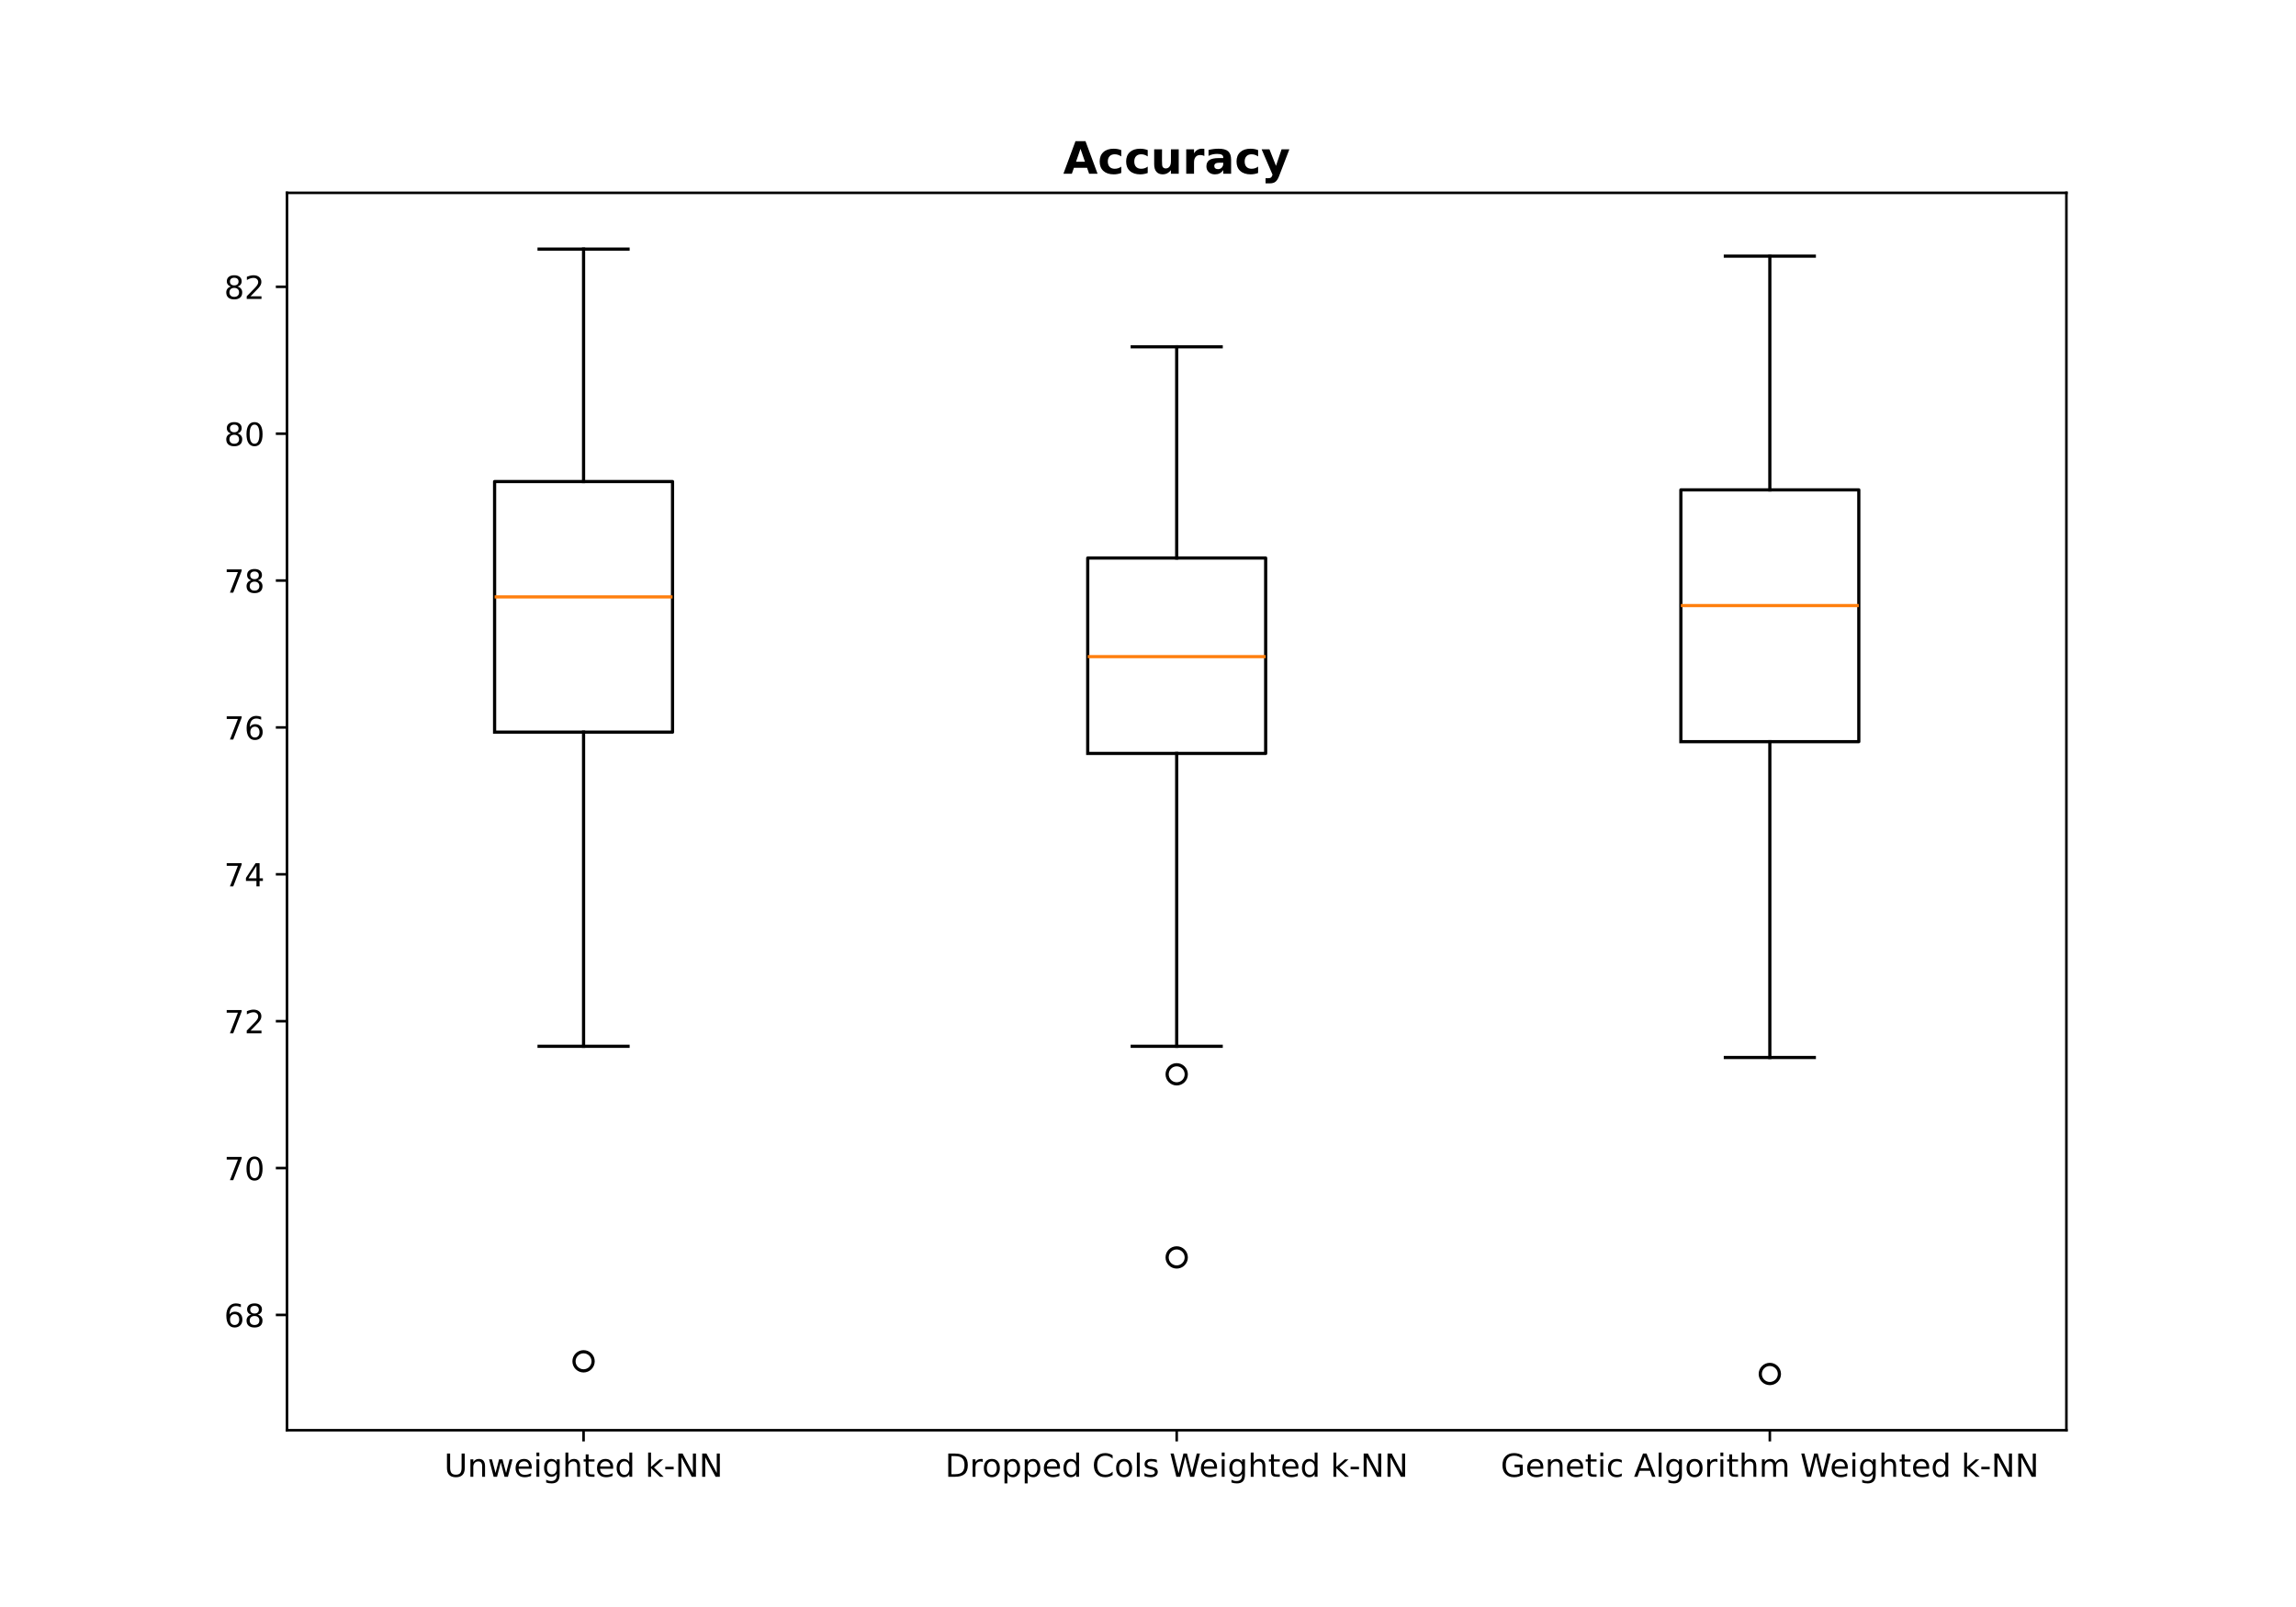
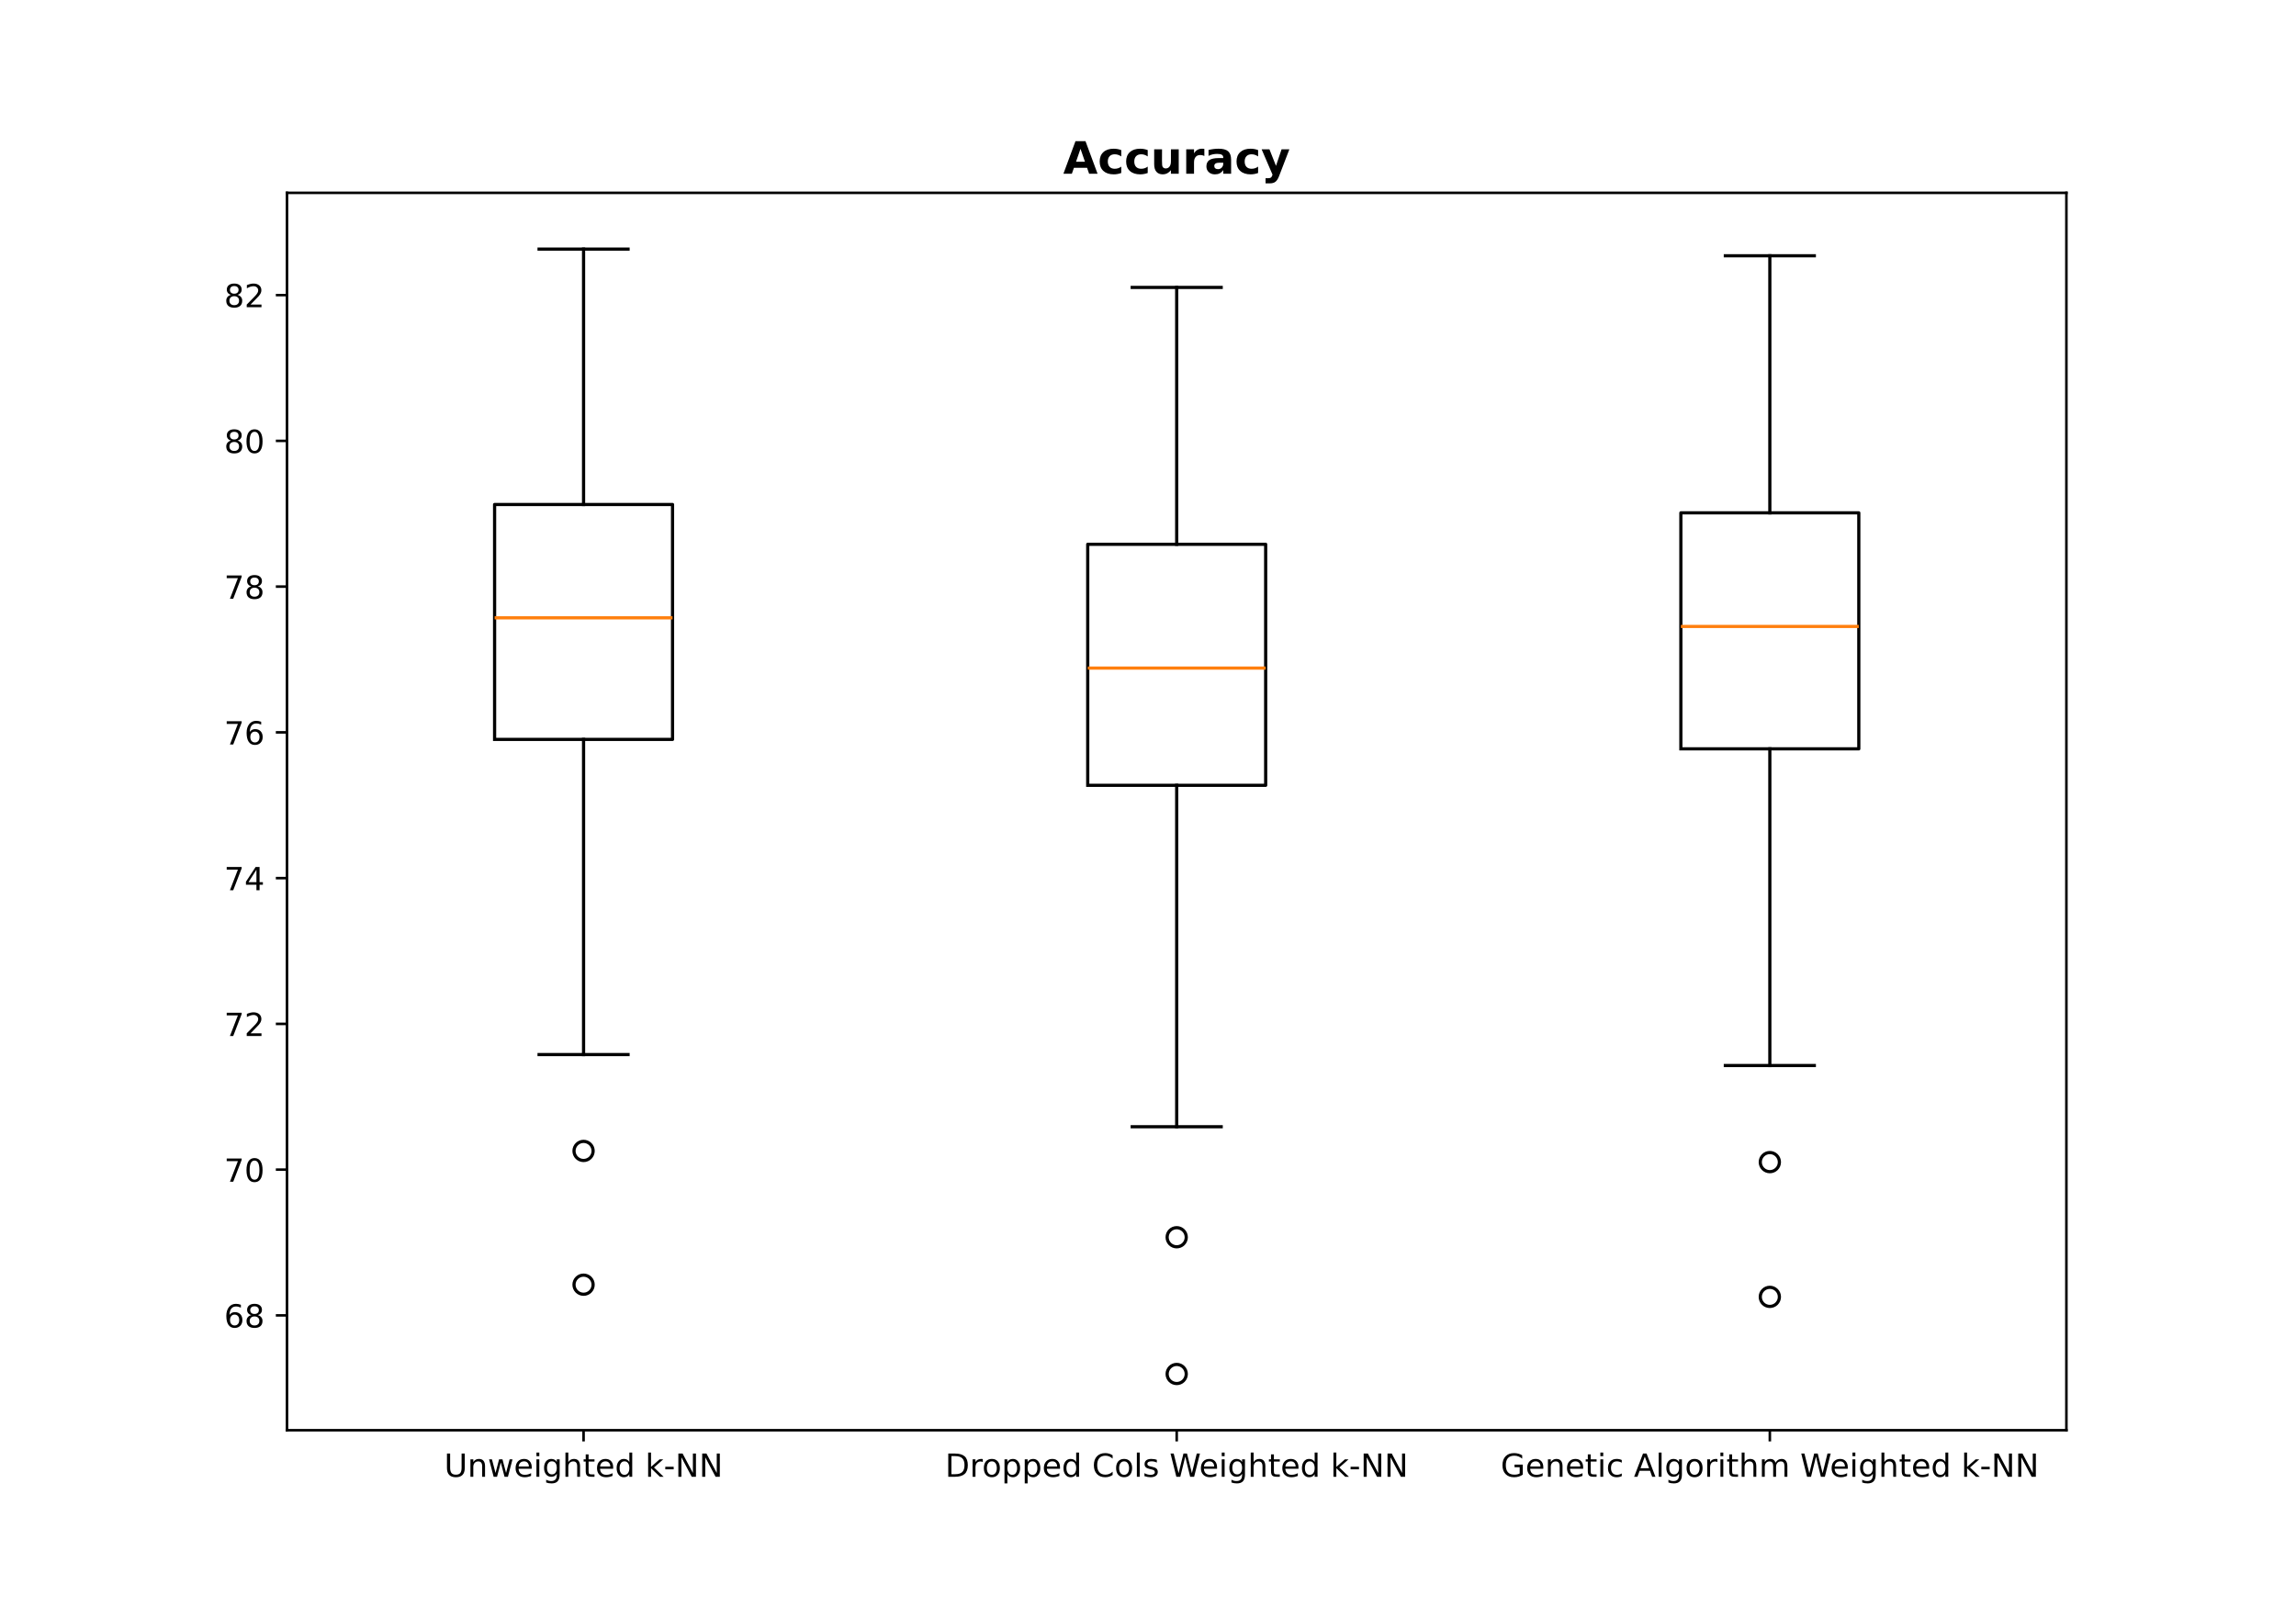
<svg xmlns="http://www.w3.org/2000/svg" xmlns:xlink="http://www.w3.org/1999/xlink" width="720pt" height="504pt" viewBox="0 0 720 504" version="1.1">
  <defs>
    <style type="text/css">*{stroke-linejoin: round; stroke-linecap: butt}</style>
  </defs>
  <g id="figure_1">
    <g id="patch_1">
      <path d="M 0 504  L 720 504  L 720 0  L 0 0  z " style="fill: #ffffff" />
    </g>
    <g id="axes_1">
      <g id="patch_2">
        <path d="M 90 448.56  L 648 448.56  L 648 60.48  L 90 60.48  z " style="fill: #ffffff" />
      </g>
      <g id="matplotlib.axis_1">
        <g id="xtick_1">
          <g id="line2d_1">
            <defs>
-               <path id="m45e8a518ee" d="M 0 0  L 0 3.5  " style="stroke: #000000; stroke-width: 0.8" />
+               <path id="md483ebd23e" d="M 0 0  L 0 3.5  " style="stroke: #000000; stroke-width: 0.8" />
            </defs>
            <g>
-               <use xlink:href="#m45e8a518ee" x="183" y="448.56" style="stroke: #000000; stroke-width: 0.8" />
+               <use xlink:href="#md483ebd23e" x="183" y="448.56" style="stroke: #000000; stroke-width: 0.8" />
            </g>
          </g>
          <g id="text_1">
            <g transform="translate(139.2937 463.1584) scale(0.1 -0.1)">
              <defs>
                <path id="DejaVuSans-55" d="M 556 4666  L 1191 4666  L 1191 1831  Q 1191 1081 1462 751  Q 1734 422 2344 422  Q 2950 422 3222 751  Q 3494 1081 3494 1831  L 3494 4666  L 4128 4666  L 4128 1753  Q 4128 841 3676 375  Q 3225 -91 2344 -91  Q 1459 -91 1007 375  Q 556 841 556 1753  L 556 4666  z " transform="scale(0.015625)" />
                <path id="DejaVuSans-6e" d="M 3513 2113  L 3513 0  L 2938 0  L 2938 2094  Q 2938 2591 2744 2837  Q 2550 3084 2163 3084  Q 1697 3084 1428 2787  Q 1159 2491 1159 1978  L 1159 0  L 581 0  L 581 3500  L 1159 3500  L 1159 2956  Q 1366 3272 1645 3428  Q 1925 3584 2291 3584  Q 2894 3584 3203 3211  Q 3513 2838 3513 2113  z " transform="scale(0.015625)" />
                <path id="DejaVuSans-77" d="M 269 3500  L 844 3500  L 1563 769  L 2278 3500  L 2956 3500  L 3675 769  L 4391 3500  L 4966 3500  L 4050 0  L 3372 0  L 2619 2869  L 1863 0  L 1184 0  L 269 3500  z " transform="scale(0.015625)" />
                <path id="DejaVuSans-65" d="M 3597 1894  L 3597 1613  L 953 1613  Q 991 1019 1311 708  Q 1631 397 2203 397  Q 2534 397 2845 478  Q 3156 559 3463 722  L 3463 178  Q 3153 47 2828 -22  Q 2503 -91 2169 -91  Q 1331 -91 842 396  Q 353 884 353 1716  Q 353 2575 817 3079  Q 1281 3584 2069 3584  Q 2775 3584 3186 3129  Q 3597 2675 3597 1894  z M 3022 2063  Q 3016 2534 2758 2815  Q 2500 3097 2075 3097  Q 1594 3097 1305 2825  Q 1016 2553 972 2059  L 3022 2063  z " transform="scale(0.015625)" />
                <path id="DejaVuSans-69" d="M 603 3500  L 1178 3500  L 1178 0  L 603 0  L 603 3500  z M 603 4863  L 1178 4863  L 1178 4134  L 603 4134  L 603 4863  z " transform="scale(0.015625)" />
                <path id="DejaVuSans-67" d="M 2906 1791  Q 2906 2416 2648 2759  Q 2391 3103 1925 3103  Q 1463 3103 1205 2759  Q 947 2416 947 1791  Q 947 1169 1205 825  Q 1463 481 1925 481  Q 2391 481 2648 825  Q 2906 1169 2906 1791  z M 3481 434  Q 3481 -459 3084 -895  Q 2688 -1331 1869 -1331  Q 1566 -1331 1297 -1286  Q 1028 -1241 775 -1147  L 775 -588  Q 1028 -725 1275 -790  Q 1522 -856 1778 -856  Q 2344 -856 2625 -561  Q 2906 -266 2906 331  L 2906 616  Q 2728 306 2450 153  Q 2172 0 1784 0  Q 1141 0 747 490  Q 353 981 353 1791  Q 353 2603 747 3093  Q 1141 3584 1784 3584  Q 2172 3584 2450 3431  Q 2728 3278 2906 2969  L 2906 3500  L 3481 3500  L 3481 434  z " transform="scale(0.015625)" />
                <path id="DejaVuSans-68" d="M 3513 2113  L 3513 0  L 2938 0  L 2938 2094  Q 2938 2591 2744 2837  Q 2550 3084 2163 3084  Q 1697 3084 1428 2787  Q 1159 2491 1159 1978  L 1159 0  L 581 0  L 581 4863  L 1159 4863  L 1159 2956  Q 1366 3272 1645 3428  Q 1925 3584 2291 3584  Q 2894 3584 3203 3211  Q 3513 2838 3513 2113  z " transform="scale(0.015625)" />
                <path id="DejaVuSans-74" d="M 1172 4494  L 1172 3500  L 2356 3500  L 2356 3053  L 1172 3053  L 1172 1153  Q 1172 725 1289 603  Q 1406 481 1766 481  L 2356 481  L 2356 0  L 1766 0  Q 1100 0 847 248  Q 594 497 594 1153  L 594 3053  L 172 3053  L 172 3500  L 594 3500  L 594 4494  L 1172 4494  z " transform="scale(0.015625)" />
                <path id="DejaVuSans-64" d="M 2906 2969  L 2906 4863  L 3481 4863  L 3481 0  L 2906 0  L 2906 525  Q 2725 213 2448 61  Q 2172 -91 1784 -91  Q 1150 -91 751 415  Q 353 922 353 1747  Q 353 2572 751 3078  Q 1150 3584 1784 3584  Q 2172 3584 2448 3432  Q 2725 3281 2906 2969  z M 947 1747  Q 947 1113 1208 752  Q 1469 391 1925 391  Q 2381 391 2643 752  Q 2906 1113 2906 1747  Q 2906 2381 2643 2742  Q 2381 3103 1925 3103  Q 1469 3103 1208 2742  Q 947 2381 947 1747  z " transform="scale(0.015625)" />
                <path id="DejaVuSans-20" transform="scale(0.015625)" />
                <path id="DejaVuSans-6b" d="M 581 4863  L 1159 4863  L 1159 1991  L 2875 3500  L 3609 3500  L 1753 1863  L 3688 0  L 2938 0  L 1159 1709  L 1159 0  L 581 0  L 581 4863  z " transform="scale(0.015625)" />
                <path id="DejaVuSans-2d" d="M 313 2009  L 1997 2009  L 1997 1497  L 313 1497  L 313 2009  z " transform="scale(0.015625)" />
                <path id="DejaVuSans-4e" d="M 628 4666  L 1478 4666  L 3547 763  L 3547 4666  L 4159 4666  L 4159 0  L 3309 0  L 1241 3903  L 1241 0  L 628 0  L 628 4666  z " transform="scale(0.015625)" />
              </defs>
              <use xlink:href="#DejaVuSans-55" />
              <use xlink:href="#DejaVuSans-6e" x="73.193" />
              <use xlink:href="#DejaVuSans-77" x="136.572" />
              <use xlink:href="#DejaVuSans-65" x="218.359" />
              <use xlink:href="#DejaVuSans-69" x="279.883" />
              <use xlink:href="#DejaVuSans-67" x="307.666" />
              <use xlink:href="#DejaVuSans-68" x="371.143" />
              <use xlink:href="#DejaVuSans-74" x="434.521" />
              <use xlink:href="#DejaVuSans-65" x="473.73" />
              <use xlink:href="#DejaVuSans-64" x="535.254" />
              <use xlink:href="#DejaVuSans-20" x="598.73" />
              <use xlink:href="#DejaVuSans-6b" x="630.518" />
              <use xlink:href="#DejaVuSans-2d" x="688.428" />
              <use xlink:href="#DejaVuSans-4e" x="724.512" />
              <use xlink:href="#DejaVuSans-4e" x="799.316" />
            </g>
          </g>
        </g>
        <g id="xtick_2">
          <g id="line2d_2">
            <g>
-               <use xlink:href="#m45e8a518ee" x="369" y="448.56" style="stroke: #000000; stroke-width: 0.8" />
+               <use xlink:href="#md483ebd23e" x="369" y="448.56" style="stroke: #000000; stroke-width: 0.8" />
            </g>
          </g>
          <g id="text_2">
            <g transform="translate(296.3867 463.1584) scale(0.1 -0.1)">
              <defs>
                <path id="DejaVuSans-44" d="M 1259 4147  L 1259 519  L 2022 519  Q 2988 519 3436 956  Q 3884 1394 3884 2338  Q 3884 3275 3436 3711  Q 2988 4147 2022 4147  L 1259 4147  z M 628 4666  L 1925 4666  Q 3281 4666 3915 4102  Q 4550 3538 4550 2338  Q 4550 1131 3912 565  Q 3275 0 1925 0  L 628 0  L 628 4666  z " transform="scale(0.015625)" />
                <path id="DejaVuSans-72" d="M 2631 2963  Q 2534 3019 2420 3045  Q 2306 3072 2169 3072  Q 1681 3072 1420 2755  Q 1159 2438 1159 1844  L 1159 0  L 581 0  L 581 3500  L 1159 3500  L 1159 2956  Q 1341 3275 1631 3429  Q 1922 3584 2338 3584  Q 2397 3584 2469 3576  Q 2541 3569 2628 3553  L 2631 2963  z " transform="scale(0.015625)" />
                <path id="DejaVuSans-6f" d="M 1959 3097  Q 1497 3097 1228 2736  Q 959 2375 959 1747  Q 959 1119 1226 758  Q 1494 397 1959 397  Q 2419 397 2687 759  Q 2956 1122 2956 1747  Q 2956 2369 2687 2733  Q 2419 3097 1959 3097  z M 1959 3584  Q 2709 3584 3137 3096  Q 3566 2609 3566 1747  Q 3566 888 3137 398  Q 2709 -91 1959 -91  Q 1206 -91 779 398  Q 353 888 353 1747  Q 353 2609 779 3096  Q 1206 3584 1959 3584  z " transform="scale(0.015625)" />
                <path id="DejaVuSans-70" d="M 1159 525  L 1159 -1331  L 581 -1331  L 581 3500  L 1159 3500  L 1159 2969  Q 1341 3281 1617 3432  Q 1894 3584 2278 3584  Q 2916 3584 3314 3078  Q 3713 2572 3713 1747  Q 3713 922 3314 415  Q 2916 -91 2278 -91  Q 1894 -91 1617 61  Q 1341 213 1159 525  z M 3116 1747  Q 3116 2381 2855 2742  Q 2594 3103 2138 3103  Q 1681 3103 1420 2742  Q 1159 2381 1159 1747  Q 1159 1113 1420 752  Q 1681 391 2138 391  Q 2594 391 2855 752  Q 3116 1113 3116 1747  z " transform="scale(0.015625)" />
                <path id="DejaVuSans-43" d="M 4122 4306  L 4122 3641  Q 3803 3938 3442 4084  Q 3081 4231 2675 4231  Q 1875 4231 1450 3742  Q 1025 3253 1025 2328  Q 1025 1406 1450 917  Q 1875 428 2675 428  Q 3081 428 3442 575  Q 3803 722 4122 1019  L 4122 359  Q 3791 134 3420 21  Q 3050 -91 2638 -91  Q 1578 -91 968 557  Q 359 1206 359 2328  Q 359 3453 968 4101  Q 1578 4750 2638 4750  Q 3056 4750 3426 4639  Q 3797 4528 4122 4306  z " transform="scale(0.015625)" />
                <path id="DejaVuSans-6c" d="M 603 4863  L 1178 4863  L 1178 0  L 603 0  L 603 4863  z " transform="scale(0.015625)" />
                <path id="DejaVuSans-73" d="M 2834 3397  L 2834 2853  Q 2591 2978 2328 3040  Q 2066 3103 1784 3103  Q 1356 3103 1142 2972  Q 928 2841 928 2578  Q 928 2378 1081 2264  Q 1234 2150 1697 2047  L 1894 2003  Q 2506 1872 2764 1633  Q 3022 1394 3022 966  Q 3022 478 2636 193  Q 2250 -91 1575 -91  Q 1294 -91 989 -36  Q 684 19 347 128  L 347 722  Q 666 556 975 473  Q 1284 391 1588 391  Q 1994 391 2212 530  Q 2431 669 2431 922  Q 2431 1156 2273 1281  Q 2116 1406 1581 1522  L 1381 1569  Q 847 1681 609 1914  Q 372 2147 372 2553  Q 372 3047 722 3315  Q 1072 3584 1716 3584  Q 2034 3584 2315 3537  Q 2597 3491 2834 3397  z " transform="scale(0.015625)" />
                <path id="DejaVuSans-57" d="M 213 4666  L 850 4666  L 1831 722  L 2809 4666  L 3519 4666  L 4500 722  L 5478 4666  L 6119 4666  L 4947 0  L 4153 0  L 3169 4050  L 2175 0  L 1381 0  L 213 4666  z " transform="scale(0.015625)" />
              </defs>
              <use xlink:href="#DejaVuSans-44" />
              <use xlink:href="#DejaVuSans-72" x="77.002" />
              <use xlink:href="#DejaVuSans-6f" x="115.865" />
              <use xlink:href="#DejaVuSans-70" x="177.047" />
              <use xlink:href="#DejaVuSans-70" x="240.523" />
              <use xlink:href="#DejaVuSans-65" x="304" />
              <use xlink:href="#DejaVuSans-64" x="365.523" />
              <use xlink:href="#DejaVuSans-20" x="429" />
              <use xlink:href="#DejaVuSans-43" x="460.787" />
              <use xlink:href="#DejaVuSans-6f" x="530.611" />
              <use xlink:href="#DejaVuSans-6c" x="591.793" />
              <use xlink:href="#DejaVuSans-73" x="619.576" />
              <use xlink:href="#DejaVuSans-20" x="671.676" />
              <use xlink:href="#DejaVuSans-57" x="703.463" />
              <use xlink:href="#DejaVuSans-65" x="796.465" />
              <use xlink:href="#DejaVuSans-69" x="857.988" />
              <use xlink:href="#DejaVuSans-67" x="885.771" />
              <use xlink:href="#DejaVuSans-68" x="949.248" />
              <use xlink:href="#DejaVuSans-74" x="1012.627" />
              <use xlink:href="#DejaVuSans-65" x="1051.836" />
              <use xlink:href="#DejaVuSans-64" x="1113.359" />
              <use xlink:href="#DejaVuSans-20" x="1176.836" />
              <use xlink:href="#DejaVuSans-6b" x="1208.623" />
              <use xlink:href="#DejaVuSans-2d" x="1266.533" />
              <use xlink:href="#DejaVuSans-4e" x="1302.617" />
              <use xlink:href="#DejaVuSans-4e" x="1377.422" />
            </g>
          </g>
        </g>
        <g id="xtick_3">
          <g id="line2d_3">
            <g>
-               <use xlink:href="#m45e8a518ee" x="555" y="448.56" style="stroke: #000000; stroke-width: 0.8" />
+               <use xlink:href="#md483ebd23e" x="555" y="448.56" style="stroke: #000000; stroke-width: 0.8" />
            </g>
          </g>
          <g id="text_3">
            <g transform="translate(470.6016 463.1584) scale(0.1 -0.1)">
              <defs>
                <path id="DejaVuSans-47" d="M 3809 666  L 3809 1919  L 2778 1919  L 2778 2438  L 4434 2438  L 4434 434  Q 4069 175 3628 42  Q 3188 -91 2688 -91  Q 1594 -91 976 548  Q 359 1188 359 2328  Q 359 3472 976 4111  Q 1594 4750 2688 4750  Q 3144 4750 3555 4637  Q 3966 4525 4313 4306  L 4313 3634  Q 3963 3931 3569 4081  Q 3175 4231 2741 4231  Q 1884 4231 1454 3753  Q 1025 3275 1025 2328  Q 1025 1384 1454 906  Q 1884 428 2741 428  Q 3075 428 3337 486  Q 3600 544 3809 666  z " transform="scale(0.015625)" />
                <path id="DejaVuSans-63" d="M 3122 3366  L 3122 2828  Q 2878 2963 2633 3030  Q 2388 3097 2138 3097  Q 1578 3097 1268 2742  Q 959 2388 959 1747  Q 959 1106 1268 751  Q 1578 397 2138 397  Q 2388 397 2633 464  Q 2878 531 3122 666  L 3122 134  Q 2881 22 2623 -34  Q 2366 -91 2075 -91  Q 1284 -91 818 406  Q 353 903 353 1747  Q 353 2603 823 3093  Q 1294 3584 2113 3584  Q 2378 3584 2631 3529  Q 2884 3475 3122 3366  z " transform="scale(0.015625)" />
                <path id="DejaVuSans-41" d="M 2188 4044  L 1331 1722  L 3047 1722  L 2188 4044  z M 1831 4666  L 2547 4666  L 4325 0  L 3669 0  L 3244 1197  L 1141 1197  L 716 0  L 50 0  L 1831 4666  z " transform="scale(0.015625)" />
                <path id="DejaVuSans-6d" d="M 3328 2828  Q 3544 3216 3844 3400  Q 4144 3584 4550 3584  Q 5097 3584 5394 3201  Q 5691 2819 5691 2113  L 5691 0  L 5113 0  L 5113 2094  Q 5113 2597 4934 2840  Q 4756 3084 4391 3084  Q 3944 3084 3684 2787  Q 3425 2491 3425 1978  L 3425 0  L 2847 0  L 2847 2094  Q 2847 2600 2669 2842  Q 2491 3084 2119 3084  Q 1678 3084 1418 2786  Q 1159 2488 1159 1978  L 1159 0  L 581 0  L 581 3500  L 1159 3500  L 1159 2956  Q 1356 3278 1631 3431  Q 1906 3584 2284 3584  Q 2666 3584 2933 3390  Q 3200 3197 3328 2828  z " transform="scale(0.015625)" />
              </defs>
              <use xlink:href="#DejaVuSans-47" />
              <use xlink:href="#DejaVuSans-65" x="77.49" />
              <use xlink:href="#DejaVuSans-6e" x="139.014" />
              <use xlink:href="#DejaVuSans-65" x="202.393" />
              <use xlink:href="#DejaVuSans-74" x="263.916" />
              <use xlink:href="#DejaVuSans-69" x="303.125" />
              <use xlink:href="#DejaVuSans-63" x="330.908" />
              <use xlink:href="#DejaVuSans-20" x="385.889" />
              <use xlink:href="#DejaVuSans-41" x="417.676" />
              <use xlink:href="#DejaVuSans-6c" x="486.084" />
              <use xlink:href="#DejaVuSans-67" x="513.867" />
              <use xlink:href="#DejaVuSans-6f" x="577.344" />
              <use xlink:href="#DejaVuSans-72" x="638.525" />
              <use xlink:href="#DejaVuSans-69" x="679.639" />
              <use xlink:href="#DejaVuSans-74" x="707.422" />
              <use xlink:href="#DejaVuSans-68" x="746.631" />
              <use xlink:href="#DejaVuSans-6d" x="810.01" />
              <use xlink:href="#DejaVuSans-20" x="907.422" />
              <use xlink:href="#DejaVuSans-57" x="939.209" />
              <use xlink:href="#DejaVuSans-65" x="1032.211" />
              <use xlink:href="#DejaVuSans-69" x="1093.734" />
              <use xlink:href="#DejaVuSans-67" x="1121.518" />
              <use xlink:href="#DejaVuSans-68" x="1184.994" />
              <use xlink:href="#DejaVuSans-74" x="1248.373" />
              <use xlink:href="#DejaVuSans-65" x="1287.582" />
              <use xlink:href="#DejaVuSans-64" x="1349.105" />
              <use xlink:href="#DejaVuSans-20" x="1412.582" />
              <use xlink:href="#DejaVuSans-6b" x="1444.369" />
              <use xlink:href="#DejaVuSans-2d" x="1502.279" />
              <use xlink:href="#DejaVuSans-4e" x="1538.363" />
              <use xlink:href="#DejaVuSans-4e" x="1613.168" />
            </g>
          </g>
        </g>
      </g>
      <g id="matplotlib.axis_2">
        <g id="ytick_1">
          <g id="line2d_4">
            <defs>
-               <path id="m2f1855dcb2" d="M 0 0  L -3.5 0  " style="stroke: #000000; stroke-width: 0.8" />
+               <path id="m6bba271f20" d="M 0 0  L -3.5 0  " style="stroke: #000000; stroke-width: 0.8" />
            </defs>
            <g>
-               <use xlink:href="#m2f1855dcb2" x="90" y="412.397" style="stroke: #000000; stroke-width: 0.8" />
+               <use xlink:href="#m6bba271f20" x="90" y="412.539" style="stroke: #000000; stroke-width: 0.8" />
            </g>
          </g>
          <g id="text_4">
-             <g transform="translate(70.275 416.1962) scale(0.1 -0.1)">
+             <g transform="translate(70.275 416.3377) scale(0.1 -0.1)">
              <defs>
                <path id="DejaVuSans-36" d="M 2113 2584  Q 1688 2584 1439 2293  Q 1191 2003 1191 1497  Q 1191 994 1439 701  Q 1688 409 2113 409  Q 2538 409 2786 701  Q 3034 994 3034 1497  Q 3034 2003 2786 2293  Q 2538 2584 2113 2584  z M 3366 4563  L 3366 3988  Q 3128 4100 2886 4159  Q 2644 4219 2406 4219  Q 1781 4219 1451 3797  Q 1122 3375 1075 2522  Q 1259 2794 1537 2939  Q 1816 3084 2150 3084  Q 2853 3084 3261 2657  Q 3669 2231 3669 1497  Q 3669 778 3244 343  Q 2819 -91 2113 -91  Q 1303 -91 875 529  Q 447 1150 447 2328  Q 447 3434 972 4092  Q 1497 4750 2381 4750  Q 2619 4750 2861 4703  Q 3103 4656 3366 4563  z " transform="scale(0.015625)" />
                <path id="DejaVuSans-38" d="M 2034 2216  Q 1584 2216 1326 1975  Q 1069 1734 1069 1313  Q 1069 891 1326 650  Q 1584 409 2034 409  Q 2484 409 2743 651  Q 3003 894 3003 1313  Q 3003 1734 2745 1975  Q 2488 2216 2034 2216  z M 1403 2484  Q 997 2584 770 2862  Q 544 3141 544 3541  Q 544 4100 942 4425  Q 1341 4750 2034 4750  Q 2731 4750 3128 4425  Q 3525 4100 3525 3541  Q 3525 3141 3298 2862  Q 3072 2584 2669 2484  Q 3125 2378 3379 2068  Q 3634 1759 3634 1313  Q 3634 634 3220 271  Q 2806 -91 2034 -91  Q 1263 -91 848 271  Q 434 634 434 1313  Q 434 1759 690 2068  Q 947 2378 1403 2484  z M 1172 3481  Q 1172 3119 1398 2916  Q 1625 2713 2034 2713  Q 2441 2713 2670 2916  Q 2900 3119 2900 3481  Q 2900 3844 2670 4047  Q 2441 4250 2034 4250  Q 1625 4250 1398 4047  Q 1172 3844 1172 3481  z " transform="scale(0.015625)" />
              </defs>
              <use xlink:href="#DejaVuSans-36" />
              <use xlink:href="#DejaVuSans-38" x="63.623" />
            </g>
          </g>
        </g>
        <g id="ytick_2">
          <g id="line2d_5">
            <g>
-               <use xlink:href="#m2f1855dcb2" x="90" y="366.333" style="stroke: #000000; stroke-width: 0.8" />
+               <use xlink:href="#m6bba271f20" x="90" y="366.827" style="stroke: #000000; stroke-width: 0.8" />
            </g>
          </g>
          <g id="text_5">
-             <g transform="translate(70.275 370.1324) scale(0.1 -0.1)">
+             <g transform="translate(70.275 370.6258) scale(0.1 -0.1)">
              <defs>
                <path id="DejaVuSans-37" d="M 525 4666  L 3525 4666  L 3525 4397  L 1831 0  L 1172 0  L 2766 4134  L 525 4134  L 525 4666  z " transform="scale(0.015625)" />
                <path id="DejaVuSans-30" d="M 2034 4250  Q 1547 4250 1301 3770  Q 1056 3291 1056 2328  Q 1056 1369 1301 889  Q 1547 409 2034 409  Q 2525 409 2770 889  Q 3016 1369 3016 2328  Q 3016 3291 2770 3770  Q 2525 4250 2034 4250  z M 2034 4750  Q 2819 4750 3233 4129  Q 3647 3509 3647 2328  Q 3647 1150 3233 529  Q 2819 -91 2034 -91  Q 1250 -91 836 529  Q 422 1150 422 2328  Q 422 3509 836 4129  Q 1250 4750 2034 4750  z " transform="scale(0.015625)" />
              </defs>
              <use xlink:href="#DejaVuSans-37" />
              <use xlink:href="#DejaVuSans-30" x="63.623" />
            </g>
          </g>
        </g>
        <g id="ytick_3">
          <g id="line2d_6">
            <g>
-               <use xlink:href="#m2f1855dcb2" x="90" y="320.269" style="stroke: #000000; stroke-width: 0.8" />
+               <use xlink:href="#m6bba271f20" x="90" y="321.115" style="stroke: #000000; stroke-width: 0.8" />
            </g>
          </g>
          <g id="text_6">
-             <g transform="translate(70.275 324.0687) scale(0.1 -0.1)">
+             <g transform="translate(70.275 324.914) scale(0.1 -0.1)">
              <defs>
                <path id="DejaVuSans-32" d="M 1228 531  L 3431 531  L 3431 0  L 469 0  L 469 531  Q 828 903 1448 1529  Q 2069 2156 2228 2338  Q 2531 2678 2651 2914  Q 2772 3150 2772 3378  Q 2772 3750 2511 3984  Q 2250 4219 1831 4219  Q 1534 4219 1204 4116  Q 875 4013 500 3803  L 500 4441  Q 881 4594 1212 4672  Q 1544 4750 1819 4750  Q 2544 4750 2975 4387  Q 3406 4025 3406 3419  Q 3406 3131 3298 2873  Q 3191 2616 2906 2266  Q 2828 2175 2409 1742  Q 1991 1309 1228 531  z " transform="scale(0.015625)" />
              </defs>
              <use xlink:href="#DejaVuSans-37" />
              <use xlink:href="#DejaVuSans-32" x="63.623" />
            </g>
          </g>
        </g>
        <g id="ytick_4">
          <g id="line2d_7">
            <g>
-               <use xlink:href="#m2f1855dcb2" x="90" y="274.206" style="stroke: #000000; stroke-width: 0.8" />
+               <use xlink:href="#m6bba271f20" x="90" y="275.403" style="stroke: #000000; stroke-width: 0.8" />
            </g>
          </g>
          <g id="text_7">
-             <g transform="translate(70.275 278.0049) scale(0.1 -0.1)">
+             <g transform="translate(70.275 279.2021) scale(0.1 -0.1)">
              <defs>
                <path id="DejaVuSans-34" d="M 2419 4116  L 825 1625  L 2419 1625  L 2419 4116  z M 2253 4666  L 3047 4666  L 3047 1625  L 3713 1625  L 3713 1100  L 3047 1100  L 3047 0  L 2419 0  L 2419 1100  L 313 1100  L 313 1709  L 2253 4666  z " transform="scale(0.015625)" />
              </defs>
              <use xlink:href="#DejaVuSans-37" />
              <use xlink:href="#DejaVuSans-34" x="63.623" />
            </g>
          </g>
        </g>
        <g id="ytick_5">
          <g id="line2d_8">
            <g>
-               <use xlink:href="#m2f1855dcb2" x="90" y="228.142" style="stroke: #000000; stroke-width: 0.8" />
+               <use xlink:href="#m6bba271f20" x="90" y="229.691" style="stroke: #000000; stroke-width: 0.8" />
            </g>
          </g>
          <g id="text_8">
-             <g transform="translate(70.275 231.9411) scale(0.1 -0.1)">
+             <g transform="translate(70.275 233.4902) scale(0.1 -0.1)">
              <use xlink:href="#DejaVuSans-37" />
              <use xlink:href="#DejaVuSans-36" x="63.623" />
            </g>
          </g>
        </g>
        <g id="ytick_6">
          <g id="line2d_9">
            <g>
-               <use xlink:href="#m2f1855dcb2" x="90" y="182.078" style="stroke: #000000; stroke-width: 0.8" />
+               <use xlink:href="#m6bba271f20" x="90" y="183.979" style="stroke: #000000; stroke-width: 0.8" />
            </g>
          </g>
          <g id="text_9">
-             <g transform="translate(70.275 185.8774) scale(0.1 -0.1)">
+             <g transform="translate(70.275 187.7783) scale(0.1 -0.1)">
              <use xlink:href="#DejaVuSans-37" />
              <use xlink:href="#DejaVuSans-38" x="63.623" />
            </g>
          </g>
        </g>
        <g id="ytick_7">
          <g id="line2d_10">
            <g>
-               <use xlink:href="#m2f1855dcb2" x="90" y="136.014" style="stroke: #000000; stroke-width: 0.8" />
+               <use xlink:href="#m6bba271f20" x="90" y="138.267" style="stroke: #000000; stroke-width: 0.8" />
            </g>
          </g>
          <g id="text_10">
-             <g transform="translate(70.275 139.8136) scale(0.1 -0.1)">
+             <g transform="translate(70.275 142.0664) scale(0.1 -0.1)">
              <use xlink:href="#DejaVuSans-38" />
              <use xlink:href="#DejaVuSans-30" x="63.623" />
            </g>
          </g>
        </g>
        <g id="ytick_8">
          <g id="line2d_11">
            <g>
-               <use xlink:href="#m2f1855dcb2" x="90" y="89.951" style="stroke: #000000; stroke-width: 0.8" />
+               <use xlink:href="#m6bba271f20" x="90" y="92.555" style="stroke: #000000; stroke-width: 0.8" />
            </g>
          </g>
          <g id="text_11">
-             <g transform="translate(70.275 93.7498) scale(0.1 -0.1)">
+             <g transform="translate(70.275 96.35455) scale(0.1 -0.1)">
              <use xlink:href="#DejaVuSans-38" />
              <use xlink:href="#DejaVuSans-32" x="63.623" />
            </g>
          </g>
        </g>
      </g>
      <g id="line2d_12">
-         <path d="M 155.1 229.62  L 210.9 229.62  L 210.9 151.035  L 155.1 151.035  L 155.1 229.62  " clip-path="url(#p701cf512b3)" style="fill: none; stroke: #000000; stroke-linecap: square" />
+         <path d="M 155.1 231.897  L 210.9 231.897  L 210.9 158.226  L 155.1 158.226  L 155.1 231.897  " clip-path="url(#p8f7f5fde8d)" style="fill: none; stroke: #000000; stroke-linecap: square" />
      </g>
      <g id="line2d_13">
-         <path d="M 183 229.62  L 183 328.152  " clip-path="url(#p701cf512b3)" style="fill: none; stroke: #000000; stroke-linecap: square" />
+         <path d="M 183 231.897  L 183 330.738  " clip-path="url(#p8f7f5fde8d)" style="fill: none; stroke: #000000; stroke-linecap: square" />
      </g>
      <g id="line2d_14">
-         <path d="M 183 151.035  L 183 78.12  " clip-path="url(#p701cf512b3)" style="fill: none; stroke: #000000; stroke-linecap: square" />
+         <path d="M 183 158.226  L 183 78.12  " clip-path="url(#p8f7f5fde8d)" style="fill: none; stroke: #000000; stroke-linecap: square" />
      </g>
      <g id="line2d_15">
-         <path d="M 169.05 328.152  L 196.95 328.152  " clip-path="url(#p701cf512b3)" style="fill: none; stroke: #000000; stroke-linecap: square" />
+         <path d="M 169.05 330.738  L 196.95 330.738  " clip-path="url(#p8f7f5fde8d)" style="fill: none; stroke: #000000; stroke-linecap: square" />
      </g>
      <g id="line2d_16">
-         <path d="M 169.05 78.12  L 196.95 78.12  " clip-path="url(#p701cf512b3)" style="fill: none; stroke: #000000; stroke-linecap: square" />
+         <path d="M 169.05 78.12  L 196.95 78.12  " clip-path="url(#p8f7f5fde8d)" style="fill: none; stroke: #000000; stroke-linecap: square" />
      </g>
      <g id="line2d_17">
        <defs>
-           <path id="meaa5b9e399" d="M 0 3  C 0.796 3 1.559 2.684 2.121 2.121  C 2.684 1.559 3 0.796 3 0  C 3 -0.796 2.684 -1.559 2.121 -2.121  C 1.559 -2.684 0.796 -3 0 -3  C -0.796 -3 -1.559 -2.684 -2.121 -2.121  C -2.684 -1.559 -3 -0.796 -3 0  C -3 0.796 -2.684 1.559 -2.121 2.121  C -1.559 2.684 -0.796 3 0 3  z " style="stroke: #000000" />
+           <path id="m9e1550ee55" d="M 0 3  C 0.796 3 1.559 2.684 2.121 2.121  C 2.684 1.559 3 0.796 3 0  C 3 -0.796 2.684 -1.559 2.121 -2.121  C 1.559 -2.684 0.796 -3 0 -3  C -0.796 -3 -1.559 -2.684 -2.121 -2.121  C -2.684 -1.559 -3 -0.796 -3 0  C -3 0.796 -2.684 1.559 -2.121 2.121  C -1.559 2.684 -0.796 3 0 3  z " style="stroke: #000000" />
        </defs>
-         <g clip-path="url(#p701cf512b3)">
-           <use xlink:href="#meaa5b9e399" x="183" y="426.943" style="fill-opacity: 0; stroke: #000000" />
+         <g clip-path="url(#p8f7f5fde8d)">
+           <use xlink:href="#m9e1550ee55" x="183" y="360.966" style="fill-opacity: 0; stroke: #000000" />
+           <use xlink:href="#m9e1550ee55" x="183" y="402.915" style="fill-opacity: 0; stroke: #000000" />
        </g>
      </g>
      <g id="line2d_18">
-         <path d="M 341.1 236.303  L 396.9 236.303  L 396.9 175.01  L 341.1 175.01  L 341.1 236.303  " clip-path="url(#p701cf512b3)" style="fill: none; stroke: #000000; stroke-linecap: square" />
+         <path d="M 341.1 246.302  L 396.9 246.302  L 396.9 170.7  L 341.1 170.7  L 341.1 246.302  " clip-path="url(#p8f7f5fde8d)" style="fill: none; stroke: #000000; stroke-linecap: square" />
      </g>
      <g id="line2d_19">
-         <path d="M 369 236.303  L 369 328.152  " clip-path="url(#p701cf512b3)" style="fill: none; stroke: #000000; stroke-linecap: square" />
+         <path d="M 369 246.302  L 369 353.382  " clip-path="url(#p8f7f5fde8d)" style="fill: none; stroke: #000000; stroke-linecap: square" />
      </g>
      <g id="line2d_20">
-         <path d="M 369 175.01  L 369 108.772  " clip-path="url(#p701cf512b3)" style="fill: none; stroke: #000000; stroke-linecap: square" />
+         <path d="M 369 170.7  L 369 90.149  " clip-path="url(#p8f7f5fde8d)" style="fill: none; stroke: #000000; stroke-linecap: square" />
      </g>
      <g id="line2d_21">
-         <path d="M 355.05 328.152  L 382.95 328.152  " clip-path="url(#p701cf512b3)" style="fill: none; stroke: #000000; stroke-linecap: square" />
+         <path d="M 355.05 353.382  L 382.95 353.382  " clip-path="url(#p8f7f5fde8d)" style="fill: none; stroke: #000000; stroke-linecap: square" />
      </g>
      <g id="line2d_22">
-         <path d="M 355.05 108.772  L 382.95 108.772  " clip-path="url(#p701cf512b3)" style="fill: none; stroke: #000000; stroke-linecap: square" />
+         <path d="M 355.05 90.149  L 382.95 90.149  " clip-path="url(#p8f7f5fde8d)" style="fill: none; stroke: #000000; stroke-linecap: square" />
      </g>
      <g id="line2d_23">
-         <g clip-path="url(#p701cf512b3)">
-           <use xlink:href="#meaa5b9e399" x="369" y="394.361" style="fill-opacity: 0; stroke: #000000" />
-           <use xlink:href="#meaa5b9e399" x="369" y="336.931" style="fill-opacity: 0; stroke: #000000" />
+         <g clip-path="url(#p8f7f5fde8d)">
+           <use xlink:href="#m9e1550ee55" x="369" y="388.033" style="fill-opacity: 0; stroke: #000000" />
+           <use xlink:href="#m9e1550ee55" x="369" y="430.92" style="fill-opacity: 0; stroke: #000000" />
        </g>
      </g>
      <g id="line2d_24">
-         <path d="M 527.1 232.6  L 582.9 232.6  L 582.9 153.634  L 527.1 153.634  L 527.1 232.6  " clip-path="url(#p701cf512b3)" style="fill: none; stroke: #000000; stroke-linecap: square" />
+         <path d="M 527.1 234.862  L 582.9 234.862  L 582.9 160.844  L 527.1 160.844  L 527.1 234.862  " clip-path="url(#p8f7f5fde8d)" style="fill: none; stroke: #000000; stroke-linecap: square" />
      </g>
      <g id="line2d_25">
-         <path d="M 555 232.6  L 555 331.662  " clip-path="url(#p701cf512b3)" style="fill: none; stroke: #000000; stroke-linecap: square" />
+         <path d="M 555 234.862  L 555 334.175  " clip-path="url(#p8f7f5fde8d)" style="fill: none; stroke: #000000; stroke-linecap: square" />
      </g>
      <g id="line2d_26">
-         <path d="M 555 153.634  L 555 80.333  " clip-path="url(#p701cf512b3)" style="fill: none; stroke: #000000; stroke-linecap: square" />
+         <path d="M 555 160.844  L 555 80.22  " clip-path="url(#p8f7f5fde8d)" style="fill: none; stroke: #000000; stroke-linecap: square" />
      </g>
      <g id="line2d_27">
-         <path d="M 541.05 331.662  L 568.95 331.662  " clip-path="url(#p701cf512b3)" style="fill: none; stroke: #000000; stroke-linecap: square" />
+         <path d="M 541.05 334.175  L 568.95 334.175  " clip-path="url(#p8f7f5fde8d)" style="fill: none; stroke: #000000; stroke-linecap: square" />
      </g>
      <g id="line2d_28">
-         <path d="M 541.05 80.333  L 568.95 80.333  " clip-path="url(#p701cf512b3)" style="fill: none; stroke: #000000; stroke-linecap: square" />
+         <path d="M 541.05 80.22  L 568.95 80.22  " clip-path="url(#p8f7f5fde8d)" style="fill: none; stroke: #000000; stroke-linecap: square" />
      </g>
      <g id="line2d_29">
-         <g clip-path="url(#p701cf512b3)">
-           <use xlink:href="#meaa5b9e399" x="555" y="430.92" style="fill-opacity: 0; stroke: #000000" />
+         <g clip-path="url(#p8f7f5fde8d)">
+           <use xlink:href="#m9e1550ee55" x="555" y="364.47" style="fill-opacity: 0; stroke: #000000" />
+           <use xlink:href="#m9e1550ee55" x="555" y="406.734" style="fill-opacity: 0; stroke: #000000" />
        </g>
      </g>
      <g id="line2d_30">
-         <path d="M 155.1 187.196  L 210.9 187.196  " clip-path="url(#p701cf512b3)" style="fill: none; stroke: #ff7f0e" />
+         <path d="M 155.1 193.758  L 210.9 193.758  " clip-path="url(#p8f7f5fde8d)" style="fill: none; stroke: #ff7f0e" />
      </g>
      <g id="line2d_31">
-         <path d="M 341.1 205.934  L 396.9 205.934  " clip-path="url(#p701cf512b3)" style="fill: none; stroke: #ff7f0e" />
+         <path d="M 341.1 209.538  L 396.9 209.538  " clip-path="url(#p8f7f5fde8d)" style="fill: none; stroke: #ff7f0e" />
      </g>
      <g id="line2d_32">
-         <path d="M 527.1 189.919  L 582.9 189.919  " clip-path="url(#p701cf512b3)" style="fill: none; stroke: #ff7f0e" />
+         <path d="M 527.1 196.478  L 582.9 196.478  " clip-path="url(#p8f7f5fde8d)" style="fill: none; stroke: #ff7f0e" />
      </g>
      <g id="patch_3">
        <path d="M 90 448.56  L 90 60.48  " style="fill: none; stroke: #000000; stroke-width: 0.8; stroke-linejoin: miter; stroke-linecap: square" />
      </g>
      <g id="patch_4">
        <path d="M 648 448.56  L 648 60.48  " style="fill: none; stroke: #000000; stroke-width: 0.8; stroke-linejoin: miter; stroke-linecap: square" />
      </g>
      <g id="patch_5">
        <path d="M 90 448.56  L 648 448.56  " style="fill: none; stroke: #000000; stroke-width: 0.8; stroke-linejoin: miter; stroke-linecap: square" />
      </g>
      <g id="patch_6">
        <path d="M 90 60.48  L 648 60.48  " style="fill: none; stroke: #000000; stroke-width: 0.8; stroke-linejoin: miter; stroke-linecap: square" />
      </g>
      <g id="text_12">
        <g transform="translate(333.4116 54.48) scale(0.14 -0.14)">
          <defs>
            <path id="DejaVuSans-Bold-41" d="M 3419 850  L 1538 850  L 1241 0  L 31 0  L 1759 4666  L 3194 4666  L 4922 0  L 3713 0  L 3419 850  z M 1838 1716  L 3116 1716  L 2478 3572  L 1838 1716  z " transform="scale(0.015625)" />
            <path id="DejaVuSans-Bold-63" d="M 3366 3391  L 3366 2478  Q 3138 2634 2908 2709  Q 2678 2784 2431 2784  Q 1963 2784 1702 2511  Q 1441 2238 1441 1747  Q 1441 1256 1702 982  Q 1963 709 2431 709  Q 2694 709 2930 787  Q 3166 866 3366 1019  L 3366 103  Q 3103 6 2833 -42  Q 2563 -91 2291 -91  Q 1344 -91 809 395  Q 275 881 275 1747  Q 275 2613 809 3098  Q 1344 3584 2291 3584  Q 2566 3584 2833 3536  Q 3100 3488 3366 3391  z " transform="scale(0.015625)" />
            <path id="DejaVuSans-Bold-75" d="M 500 1363  L 500 3500  L 1625 3500  L 1625 3150  Q 1625 2866 1622 2436  Q 1619 2006 1619 1863  Q 1619 1441 1641 1255  Q 1663 1069 1716 984  Q 1784 875 1895 815  Q 2006 756 2150 756  Q 2500 756 2700 1025  Q 2900 1294 2900 1772  L 2900 3500  L 4019 3500  L 4019 0  L 2900 0  L 2900 506  Q 2647 200 2364 54  Q 2081 -91 1741 -91  Q 1134 -91 817 281  Q 500 653 500 1363  z " transform="scale(0.015625)" />
            <path id="DejaVuSans-Bold-72" d="M 3138 2547  Q 2991 2616 2845 2648  Q 2700 2681 2553 2681  Q 2122 2681 1889 2404  Q 1656 2128 1656 1613  L 1656 0  L 538 0  L 538 3500  L 1656 3500  L 1656 2925  Q 1872 3269 2151 3426  Q 2431 3584 2822 3584  Q 2878 3584 2943 3579  Q 3009 3575 3134 3559  L 3138 2547  z " transform="scale(0.015625)" />
            <path id="DejaVuSans-Bold-61" d="M 2106 1575  Q 1756 1575 1579 1456  Q 1403 1338 1403 1106  Q 1403 894 1545 773  Q 1688 653 1941 653  Q 2256 653 2472 879  Q 2688 1106 2688 1447  L 2688 1575  L 2106 1575  z M 3816 1997  L 3816 0  L 2688 0  L 2688 519  Q 2463 200 2181 54  Q 1900 -91 1497 -91  Q 953 -91 614 226  Q 275 544 275 1050  Q 275 1666 698 1953  Q 1122 2241 2028 2241  L 2688 2241  L 2688 2328  Q 2688 2594 2478 2717  Q 2269 2841 1825 2841  Q 1466 2841 1156 2769  Q 847 2697 581 2553  L 581 3406  Q 941 3494 1303 3539  Q 1666 3584 2028 3584  Q 2975 3584 3395 3211  Q 3816 2838 3816 1997  z " transform="scale(0.015625)" />
            <path id="DejaVuSans-Bold-79" d="M 78 3500  L 1197 3500  L 2138 1125  L 2938 3500  L 4056 3500  L 2584 -331  Q 2363 -916 2067 -1148  Q 1772 -1381 1288 -1381  L 641 -1381  L 641 -647  L 991 -647  Q 1275 -647 1404 -556  Q 1534 -466 1606 -231  L 1638 -134  L 78 3500  z " transform="scale(0.015625)" />
          </defs>
          <use xlink:href="#DejaVuSans-Bold-41" />
          <use xlink:href="#DejaVuSans-Bold-63" x="77.393" />
          <use xlink:href="#DejaVuSans-Bold-63" x="136.67" />
          <use xlink:href="#DejaVuSans-Bold-75" x="195.947" />
          <use xlink:href="#DejaVuSans-Bold-72" x="267.139" />
          <use xlink:href="#DejaVuSans-Bold-61" x="316.455" />
          <use xlink:href="#DejaVuSans-Bold-63" x="383.936" />
          <use xlink:href="#DejaVuSans-Bold-79" x="443.213" />
        </g>
      </g>
    </g>
  </g>
  <defs>
-     <clipPath id="p701cf512b3">
+     <clipPath id="p8f7f5fde8d">
      <rect x="90" y="60.48" width="558" height="388.08" />
    </clipPath>
  </defs>
</svg>
